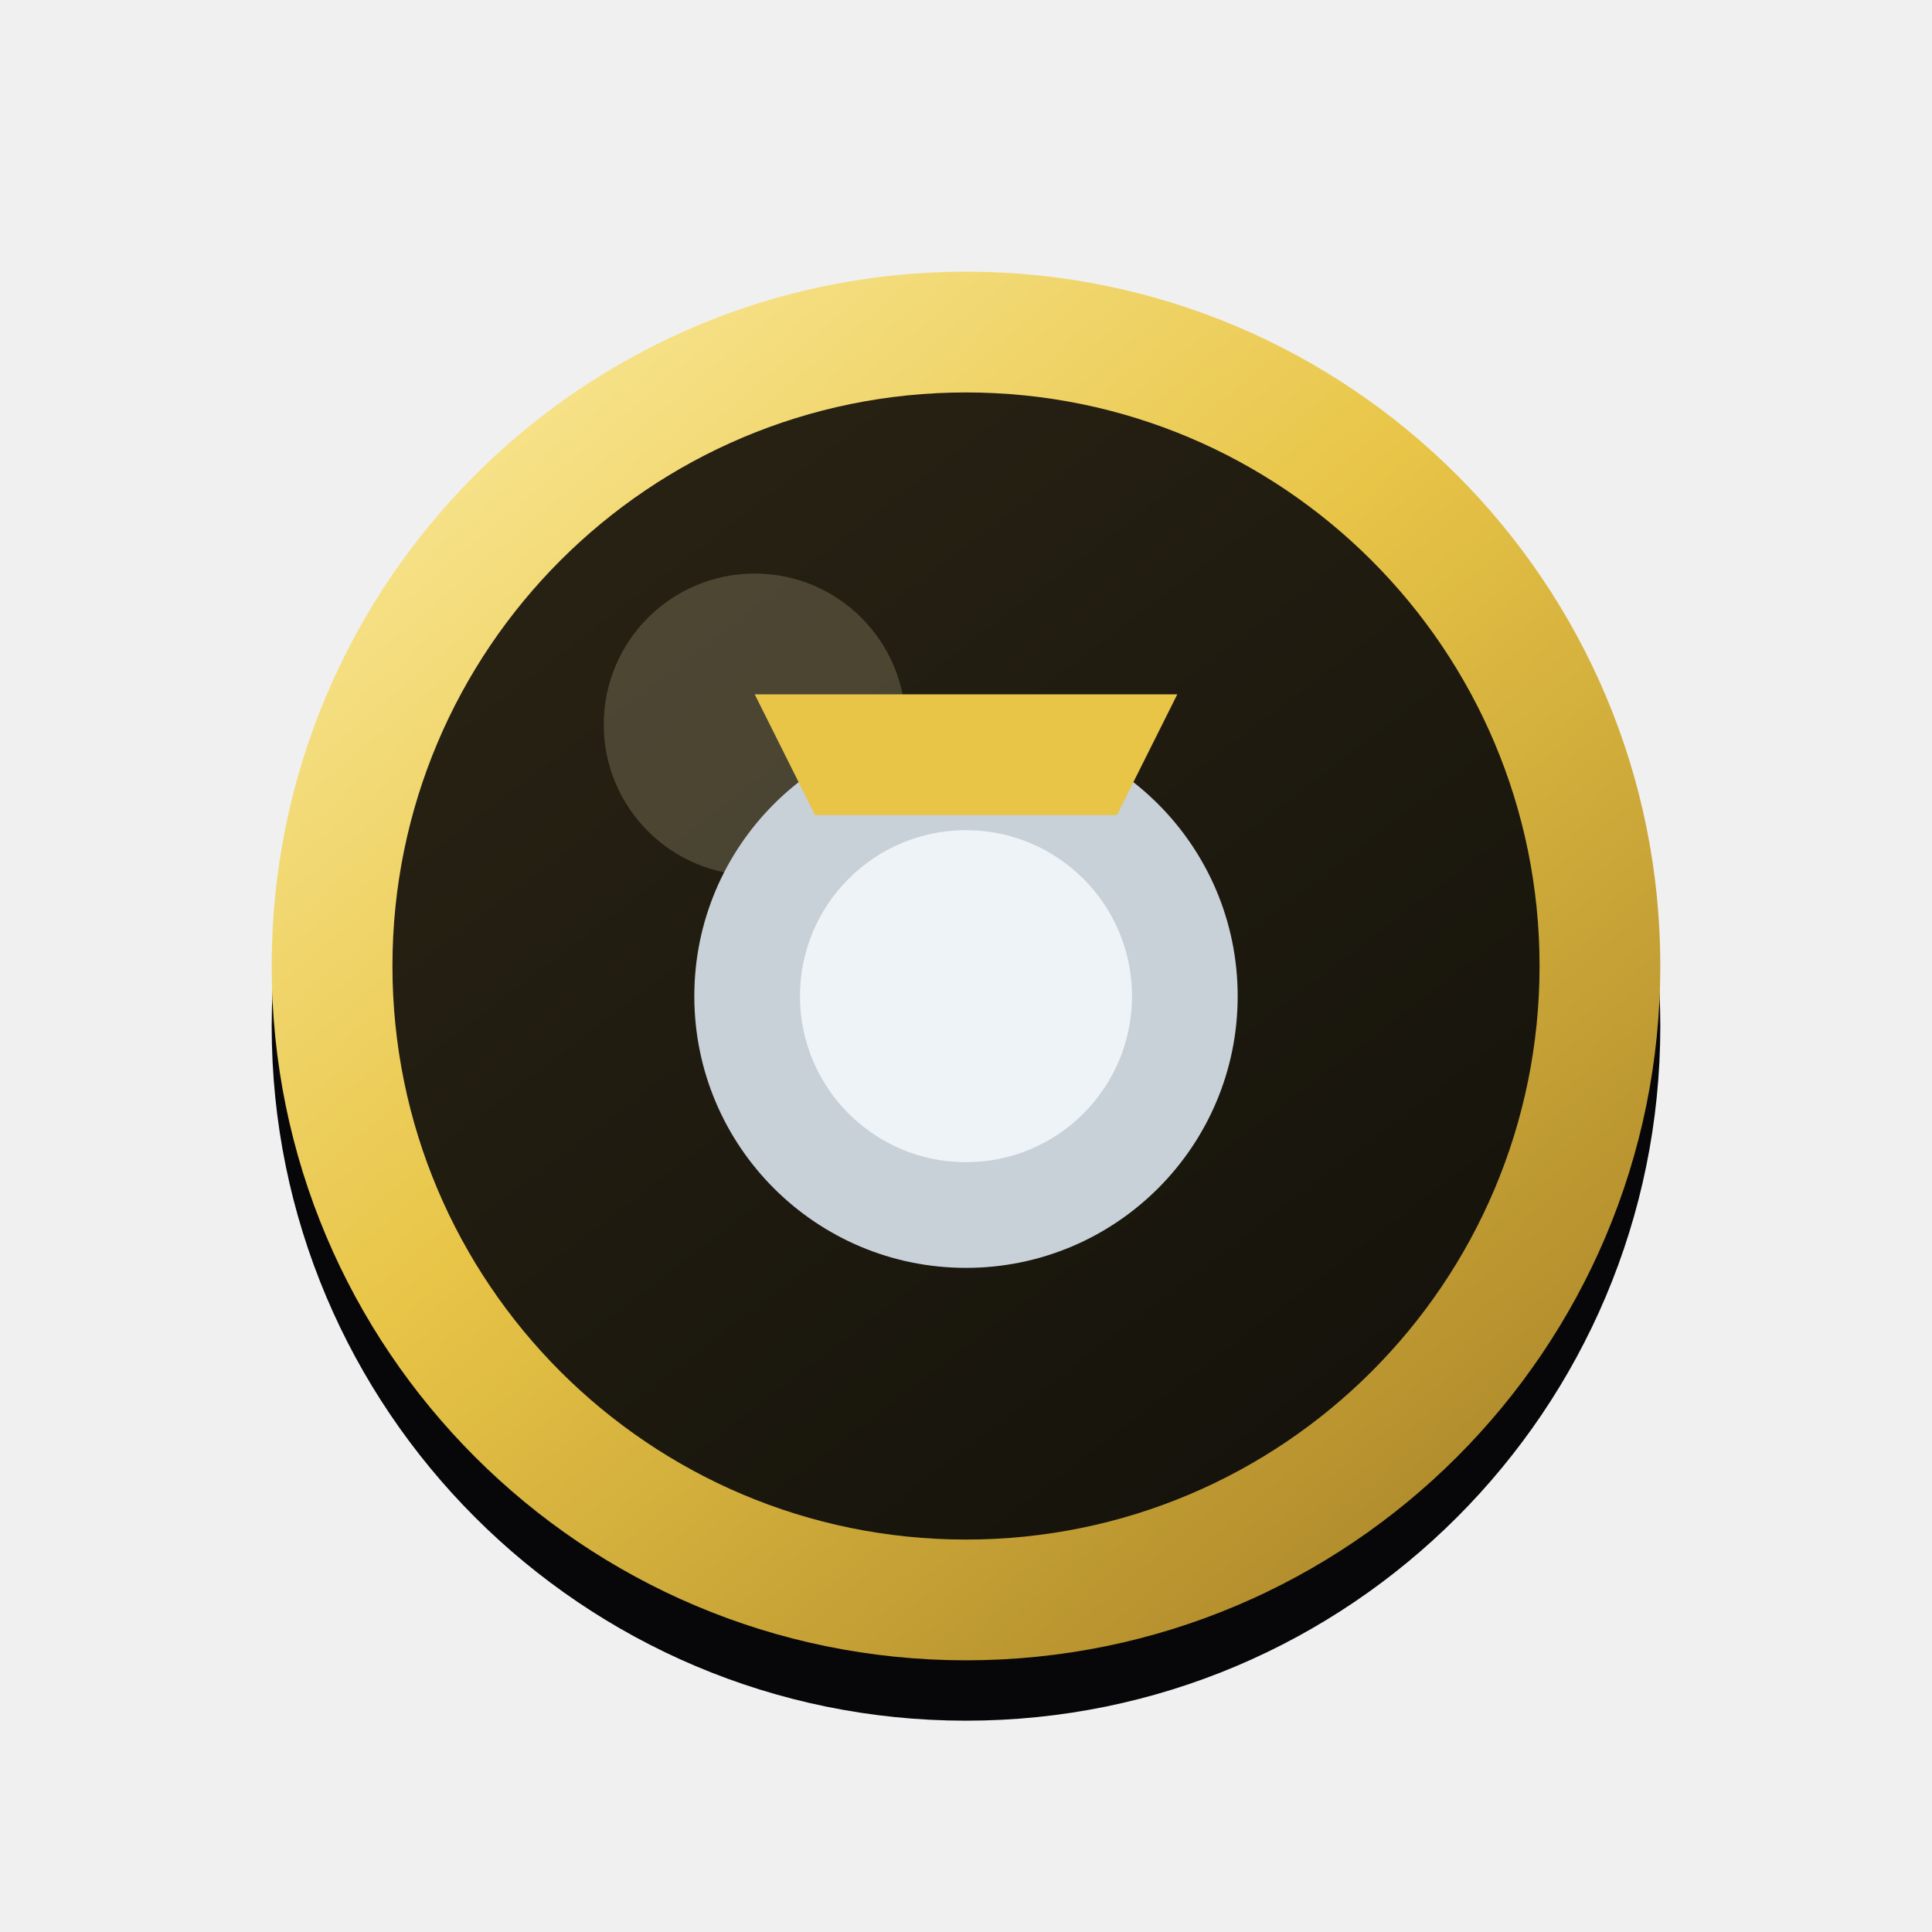
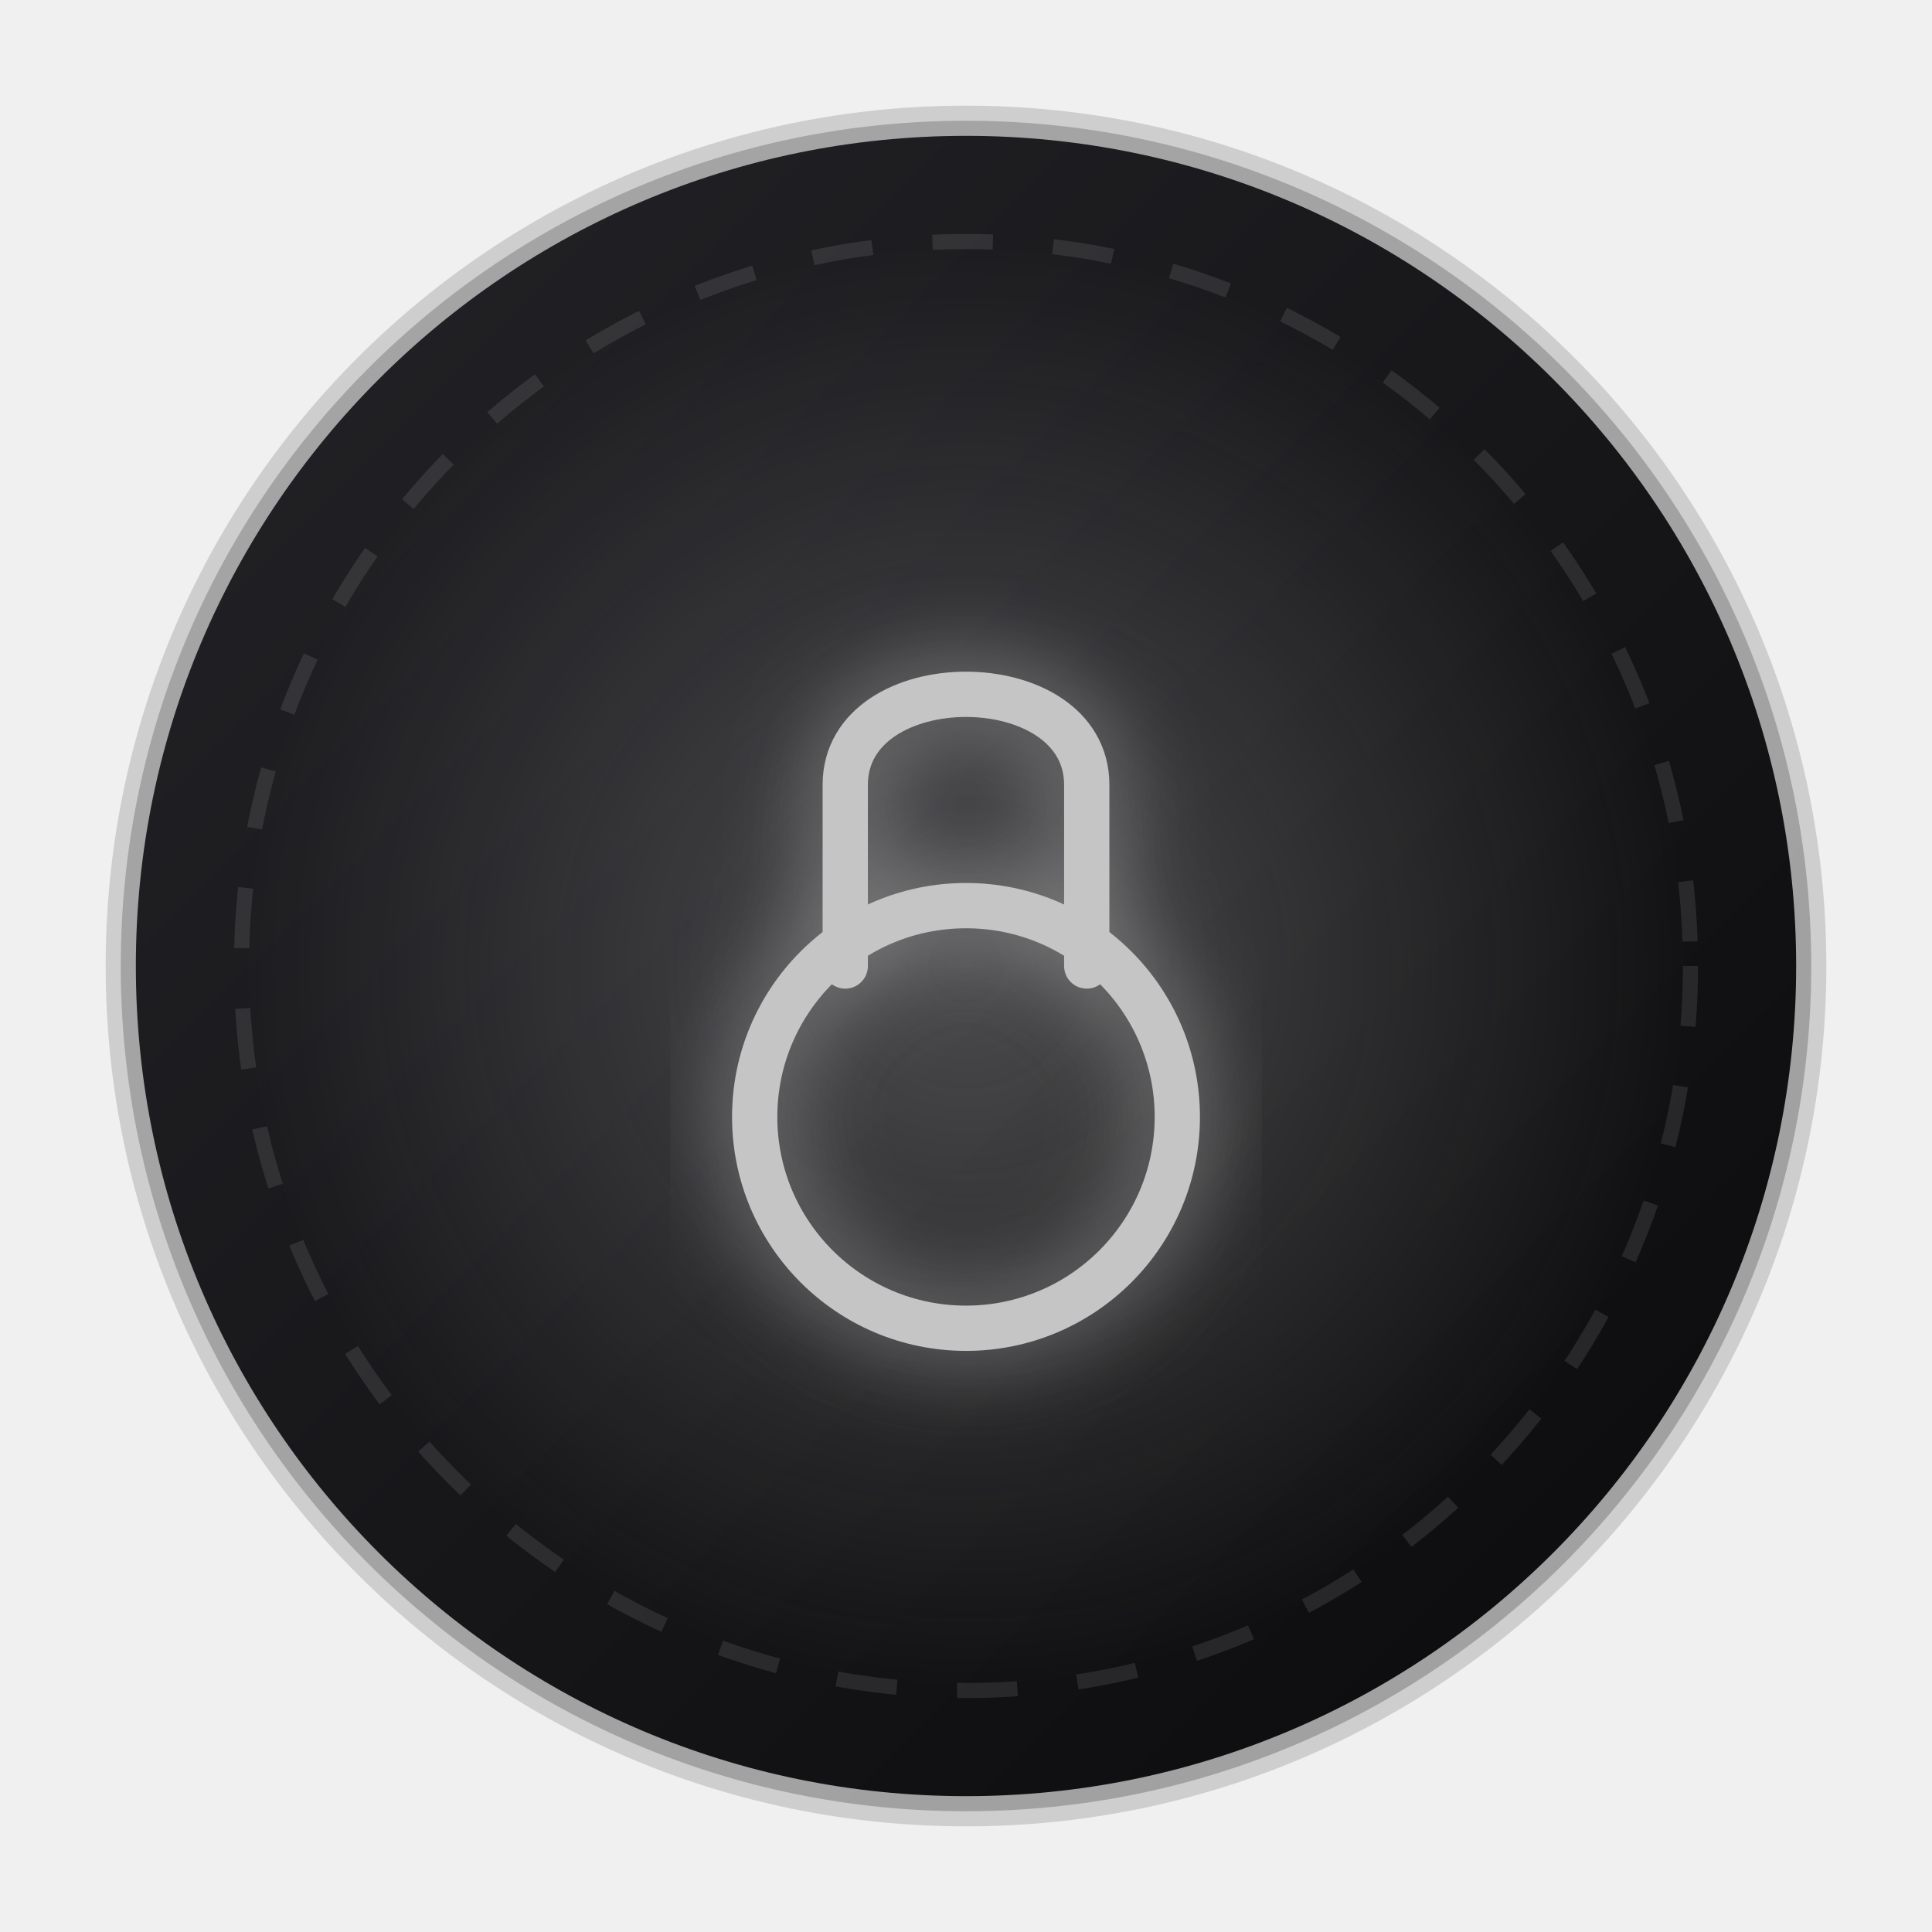
<svg xmlns="http://www.w3.org/2000/svg" viewBox="0 0 128 128" fill="none">
  <defs>
-     <linearGradient id="rim" x1="18" y1="10" x2="110" y2="118" gradientUnits="userSpaceOnUse">
-       <stop stop-color="#fff3b0" />
-       <stop offset="0.45" stop-color="#e8c547" />
-       <stop offset="1" stop-color="#9a7420" />
+     <radialGradient id="glow-silver-iron.svg" cx="50%" cy="50%" r="50%">
+       <stop offset="0%" stop-color="#c5c5c5" stop-opacity="0.3" />
+       <stop offset="100%" stop-color="#c5c5c5" stop-opacity="0" />
+     </radialGradient>
+     <linearGradient id="bg-silver-iron.svg" x1="0%" y1="0%" x2="100%" y2="100%">
+       <stop offset="0%" stop-color="#242428" />
+       <stop offset="100%" stop-color="#0a0a0c" />
    </linearGradient>
-     <linearGradient id="face" x1="32" y1="24" x2="96" y2="108" gradientUnits="userSpaceOnUse">
-       <stop stop-color="#2a2414" />
-       <stop offset="1" stop-color="#12100a" />
-     </linearGradient>
+     <filter id="icon-glow" x="-20%" y="-20%" width="140%" height="140%">
+       <feDropShadow dx="0" dy="0" stdDeviation="3" flood-color="#c5c5c5" flood-opacity="0.6" />
+     </filter>
  </defs>
-   <circle cx="64" cy="68" r="46" fill="#07070a" />
-   <circle cx="64" cy="64" r="46" fill="url(#rim)" />
-   <circle cx="64" cy="64" r="38" fill="url(#face)" />
-   <circle cx="50" cy="48" r="10" fill="#fff6c8" opacity="0.18" />
-   <circle cx="64" cy="66" r="18" fill="#c8d0d8" />
-   <circle cx="64" cy="66" r="11" fill="#eef3f7" />
-   <path d="M50 46h28l-4 8H54z" fill="#e8c547" />
+   <circle cx="64" cy="64" r="56" fill="url(#bg-silver-iron.svg)" />
+   <circle cx="64" cy="64" r="56" stroke="#c5c5c5" stroke-width="2" stroke-opacity="0.8" />
+   <circle cx="64" cy="64" r="48" stroke="#FFFFFF" stroke-width="1" stroke-opacity="0.1" stroke-dasharray="4 4" />
+   <circle cx="64" cy="64" r="48" fill="url(#glow-silver-iron.svg)" />
+   <g transform="translate(32, 32)" color="#c5c5c5" fill="none" filter="url(#icon-glow)">
+     <path d="M 24 32 L 24 20 C 24 12 40 12 40 20 L 40 32" stroke="currentColor" stroke-width="3" stroke-linecap="round" />
+     <circle cx="32" cy="42" r="14" stroke="currentColor" stroke-width="3" />
+   </g>
</svg>
